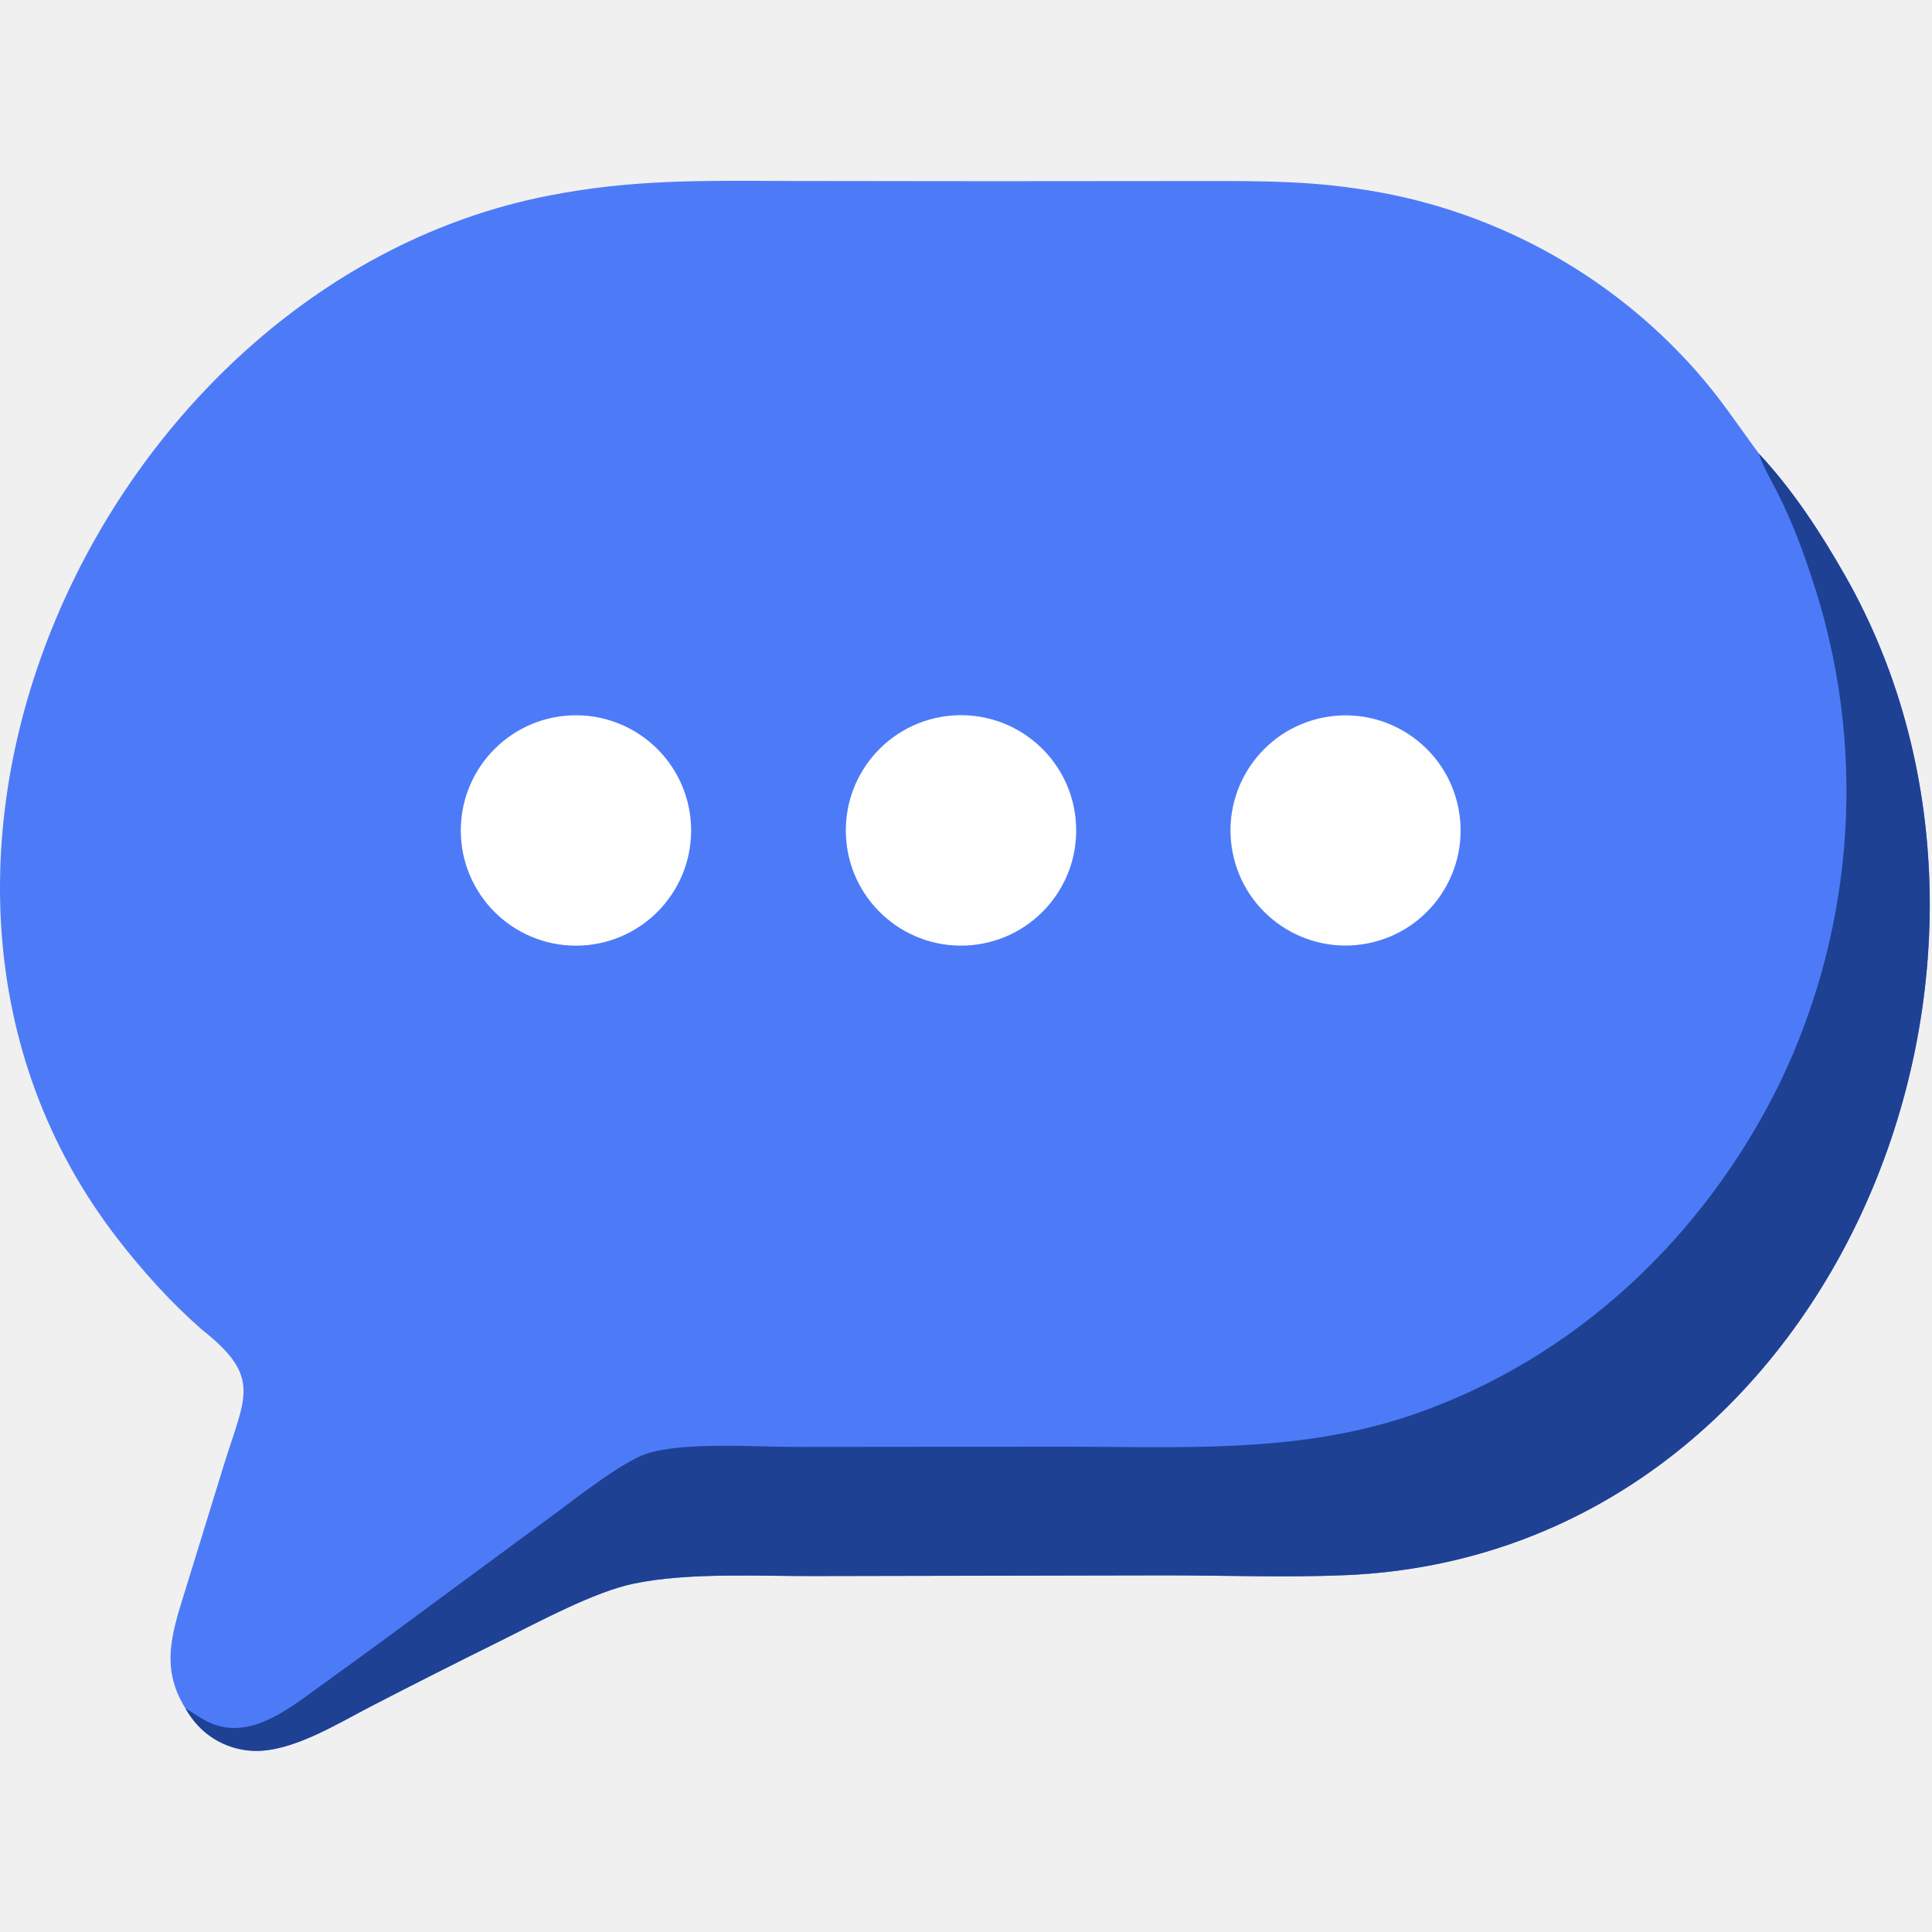
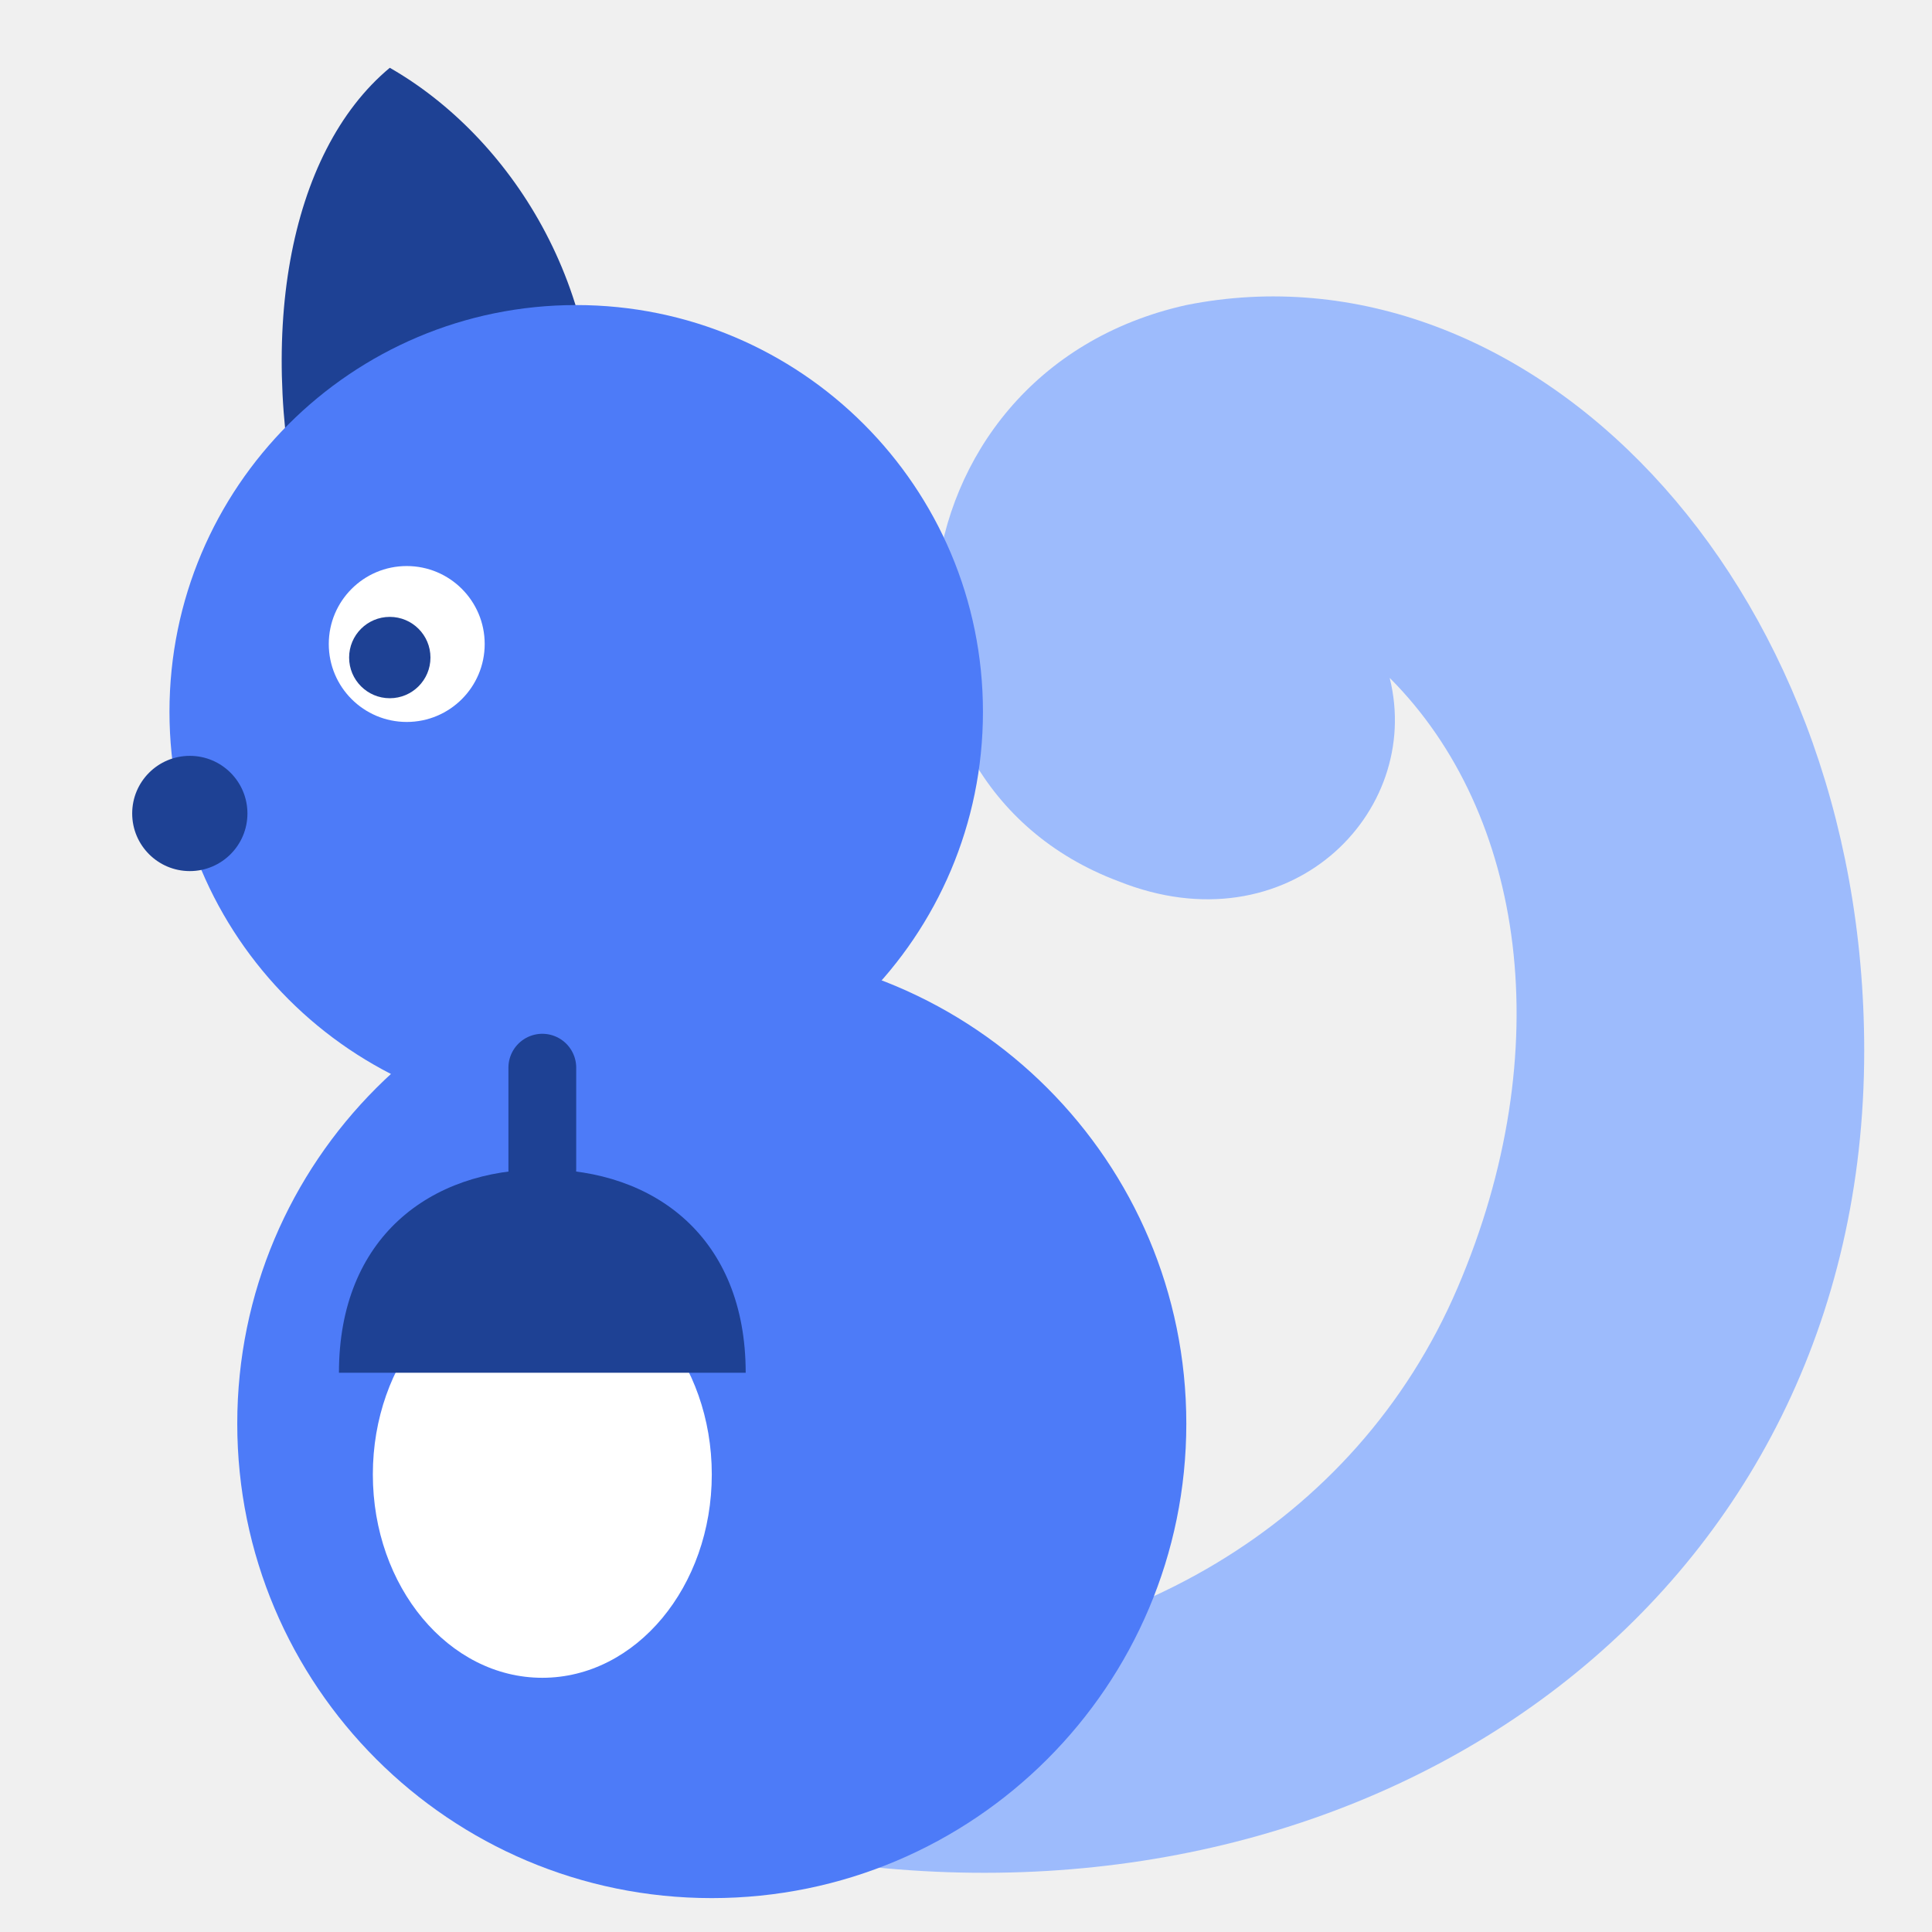
- <svg xmlns="http://www.w3.org/2000/svg" viewBox="0 -74.5 796 796" fill="none">
-   <path d="M76.44 629.439C65.313 611.667 71.532 596.498 77.137 578.059L92.235 529.085C100.955 500.811 108.141 492.948 83.076 473.237C70.389 462.089 59.01 449.483 48.693 436.192C-70.234 282.97 44.065 41.859 225.689 6.172C260.719 -0.711 289.531 -0.032 324.777 0.061L407.922 0.156L487.557 0.094C511.745 0.128 534.972 -0.398 559.032 3.215C613.205 10.806 662.877 37.544 699.057 78.591C708.95 89.793 715.955 100.567 724.647 112.356C738.725 127.461 750.035 144.788 760.205 162.65C852.845 325.423 752.93 565.838 554.622 574.473C529.932 575.546 503.705 574.518 478.865 574.563L338.546 574.84C313.965 575.043 284.229 573.108 260.834 578.021C244.928 581.36 222.147 593.595 207.102 601.104C188.812 610.144 170.604 619.349 152.479 628.719C138.77 635.86 119.979 647.458 104.562 646.858C95.82 646.588 87.546 642.845 81.572 636.453C79.425 634.135 78.035 632.139 76.44 629.439Z" fill="#4D7BF8" />
-   <path d="M724.647 112.356C738.725 127.461 750.035 144.788 760.205 162.65C852.845 325.423 752.93 565.838 554.622 574.473C529.932 575.546 503.705 574.518 478.865 574.563L338.546 574.84C313.965 575.043 284.229 573.108 260.834 578.021C244.928 581.36 222.147 593.595 207.102 601.104C188.812 610.144 170.604 619.349 152.479 628.719C138.77 635.86 119.979 647.458 104.562 646.858C95.82 646.588 87.546 642.845 81.572 636.453C79.425 634.135 78.035 632.139 76.44 629.439C79.188 630.924 81.762 632.86 84.64 634.39C101.241 643.22 117.129 630.962 130.223 621.427C138.394 615.47 146.825 609.386 155.121 603.362L228.813 549.027C237.757 542.425 256.597 527.645 266.356 524.442C281.44 519.49 310.718 521.628 327.833 521.647L435.387 521.541C485.135 521.47 534.23 524.75 581.78 508.468C648.935 485.468 702.177 435.073 733.265 371.77C764.825 306.284 769.4 231.018 746 162.19C741.432 148.316 736.302 135.532 729.342 122.741C727.595 119.524 725.735 115.831 724.647 112.356Z" fill="#1E4194" />
-   <path d="M394.452 220.187C420.59 219.364 442.467 239.839 443.375 265.977C444.29 292.115 423.897 314.069 397.767 315.072C371.511 316.081 349.432 295.559 348.514 269.293C347.597 243.028 368.189 221.014 394.452 220.187Z" fill="#FEFEFE" />
-   <path d="M235.44 220.244C261.554 219.218 283.58 239.509 284.703 265.626C285.825 291.742 265.622 313.849 239.517 315.069C213.273 316.297 191.028 295.958 189.9 269.703C188.771 243.449 209.188 221.275 235.44 220.244Z" fill="#FEFEFE" />
-   <path d="M545.548 221.07C571.22 216.201 595.993 233.031 600.928 258.695C605.863 284.361 589.108 309.183 563.465 314.191C537.718 319.219 512.788 302.378 507.83 276.613C502.873 250.849 519.778 225.957 545.548 221.07Z" fill="#FEFEFE" />
+ <svg xmlns="http://www.w3.org/2000/svg" viewBox="5 3 57 57" fill="none">
+   <path d="M30 58C46 60 60 50 60 34C60 20 50 10 40 12C31 14 30 26 38 29C43 31 47 27 46 23C50 27 51 34 48 41C45 48 38 52 30 52Z" fill="#9DBBFC" />
+   <ellipse cx="26" cy="45" rx="14" ry="14" fill="#4D7BF8" />
+   <path d="M14 19C12.5 13 13.5 7.5 16.5 5C20 7 23 11.5 22.5 17Z" fill="#1E4194" />
+   <circle cx="22" cy="24" r="12" fill="#4D7BF8" />
+   <circle cx="17" cy="22" r="2.3" fill="#fff" />
+   <circle cx="16.5" cy="22.4" r="1.2" fill="#1E4194" />
+   <circle cx="10.6" cy="27" r="1.7" fill="#1E4194" />
+   <ellipse cx="21" cy="46.5" rx="5" ry="6" fill="#fff" />
+   <path d="M15 43.5C15 39.5 17.7 37.5 21 37.5C24.3 37.5 27 39.5 27 43.5Z" fill="#1E4194" />
+   <path d="M21 37.5V34.5" stroke="#1E4194" stroke-width="2" stroke-linecap="round" />
</svg>
